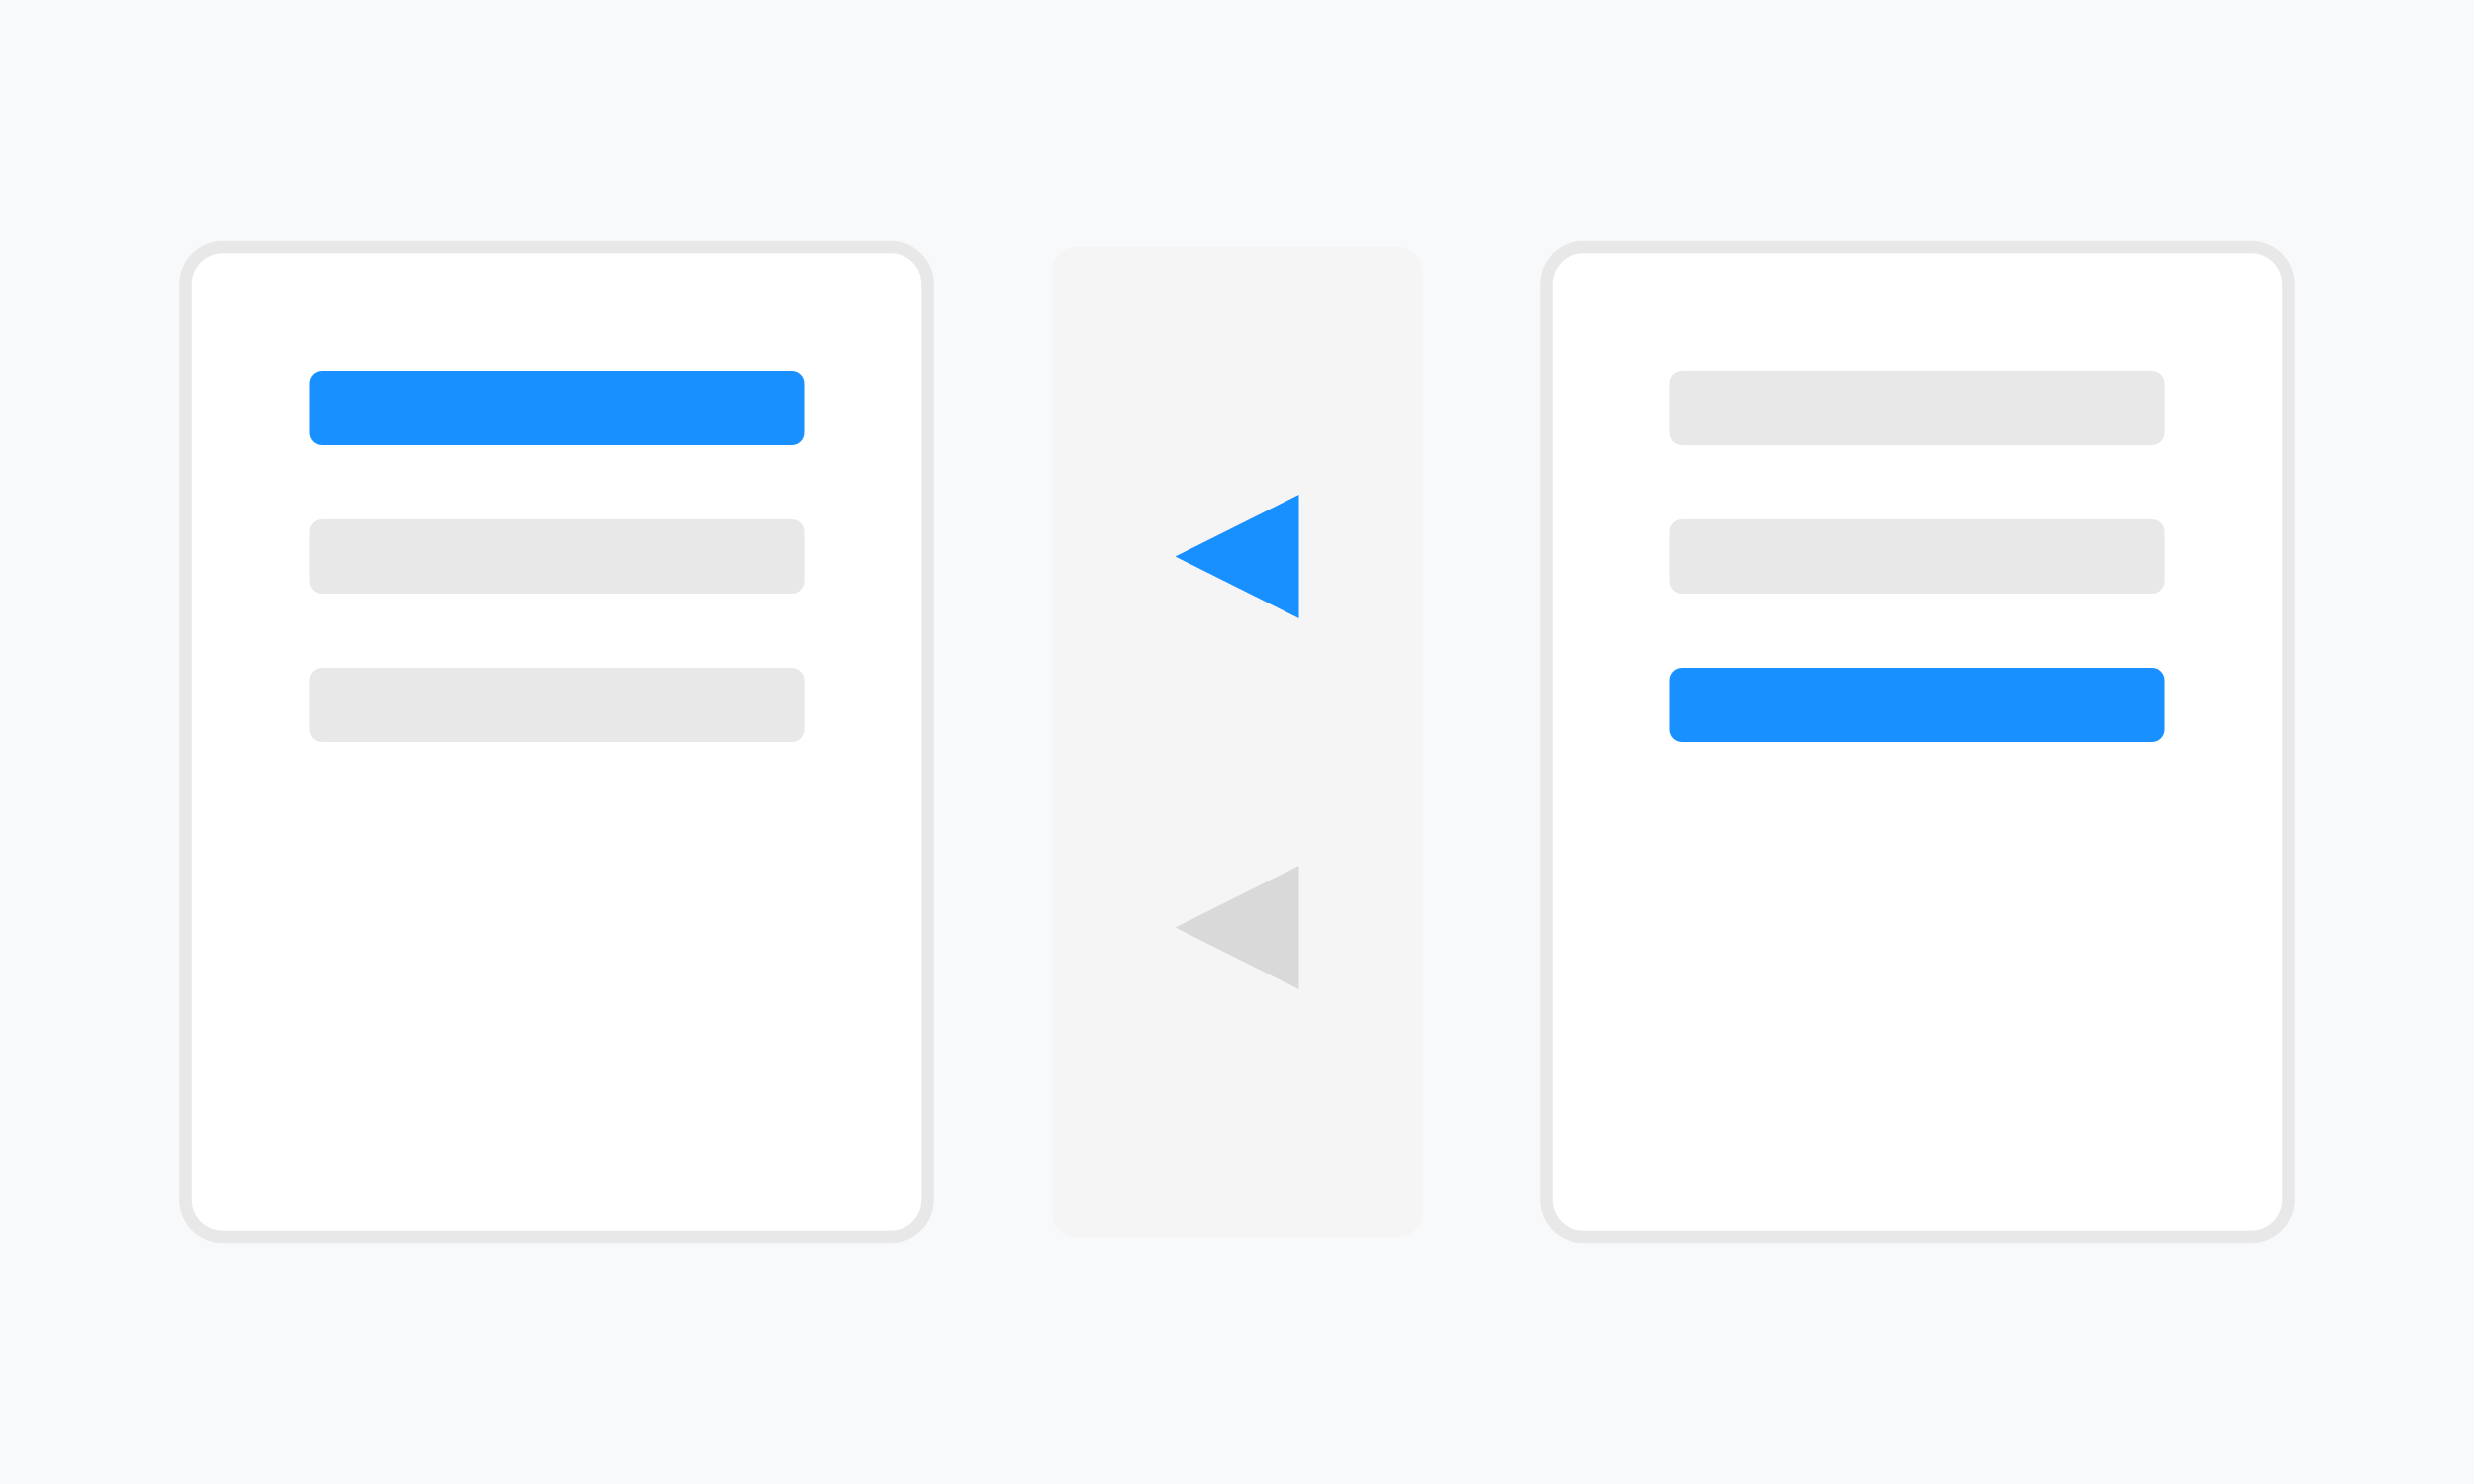
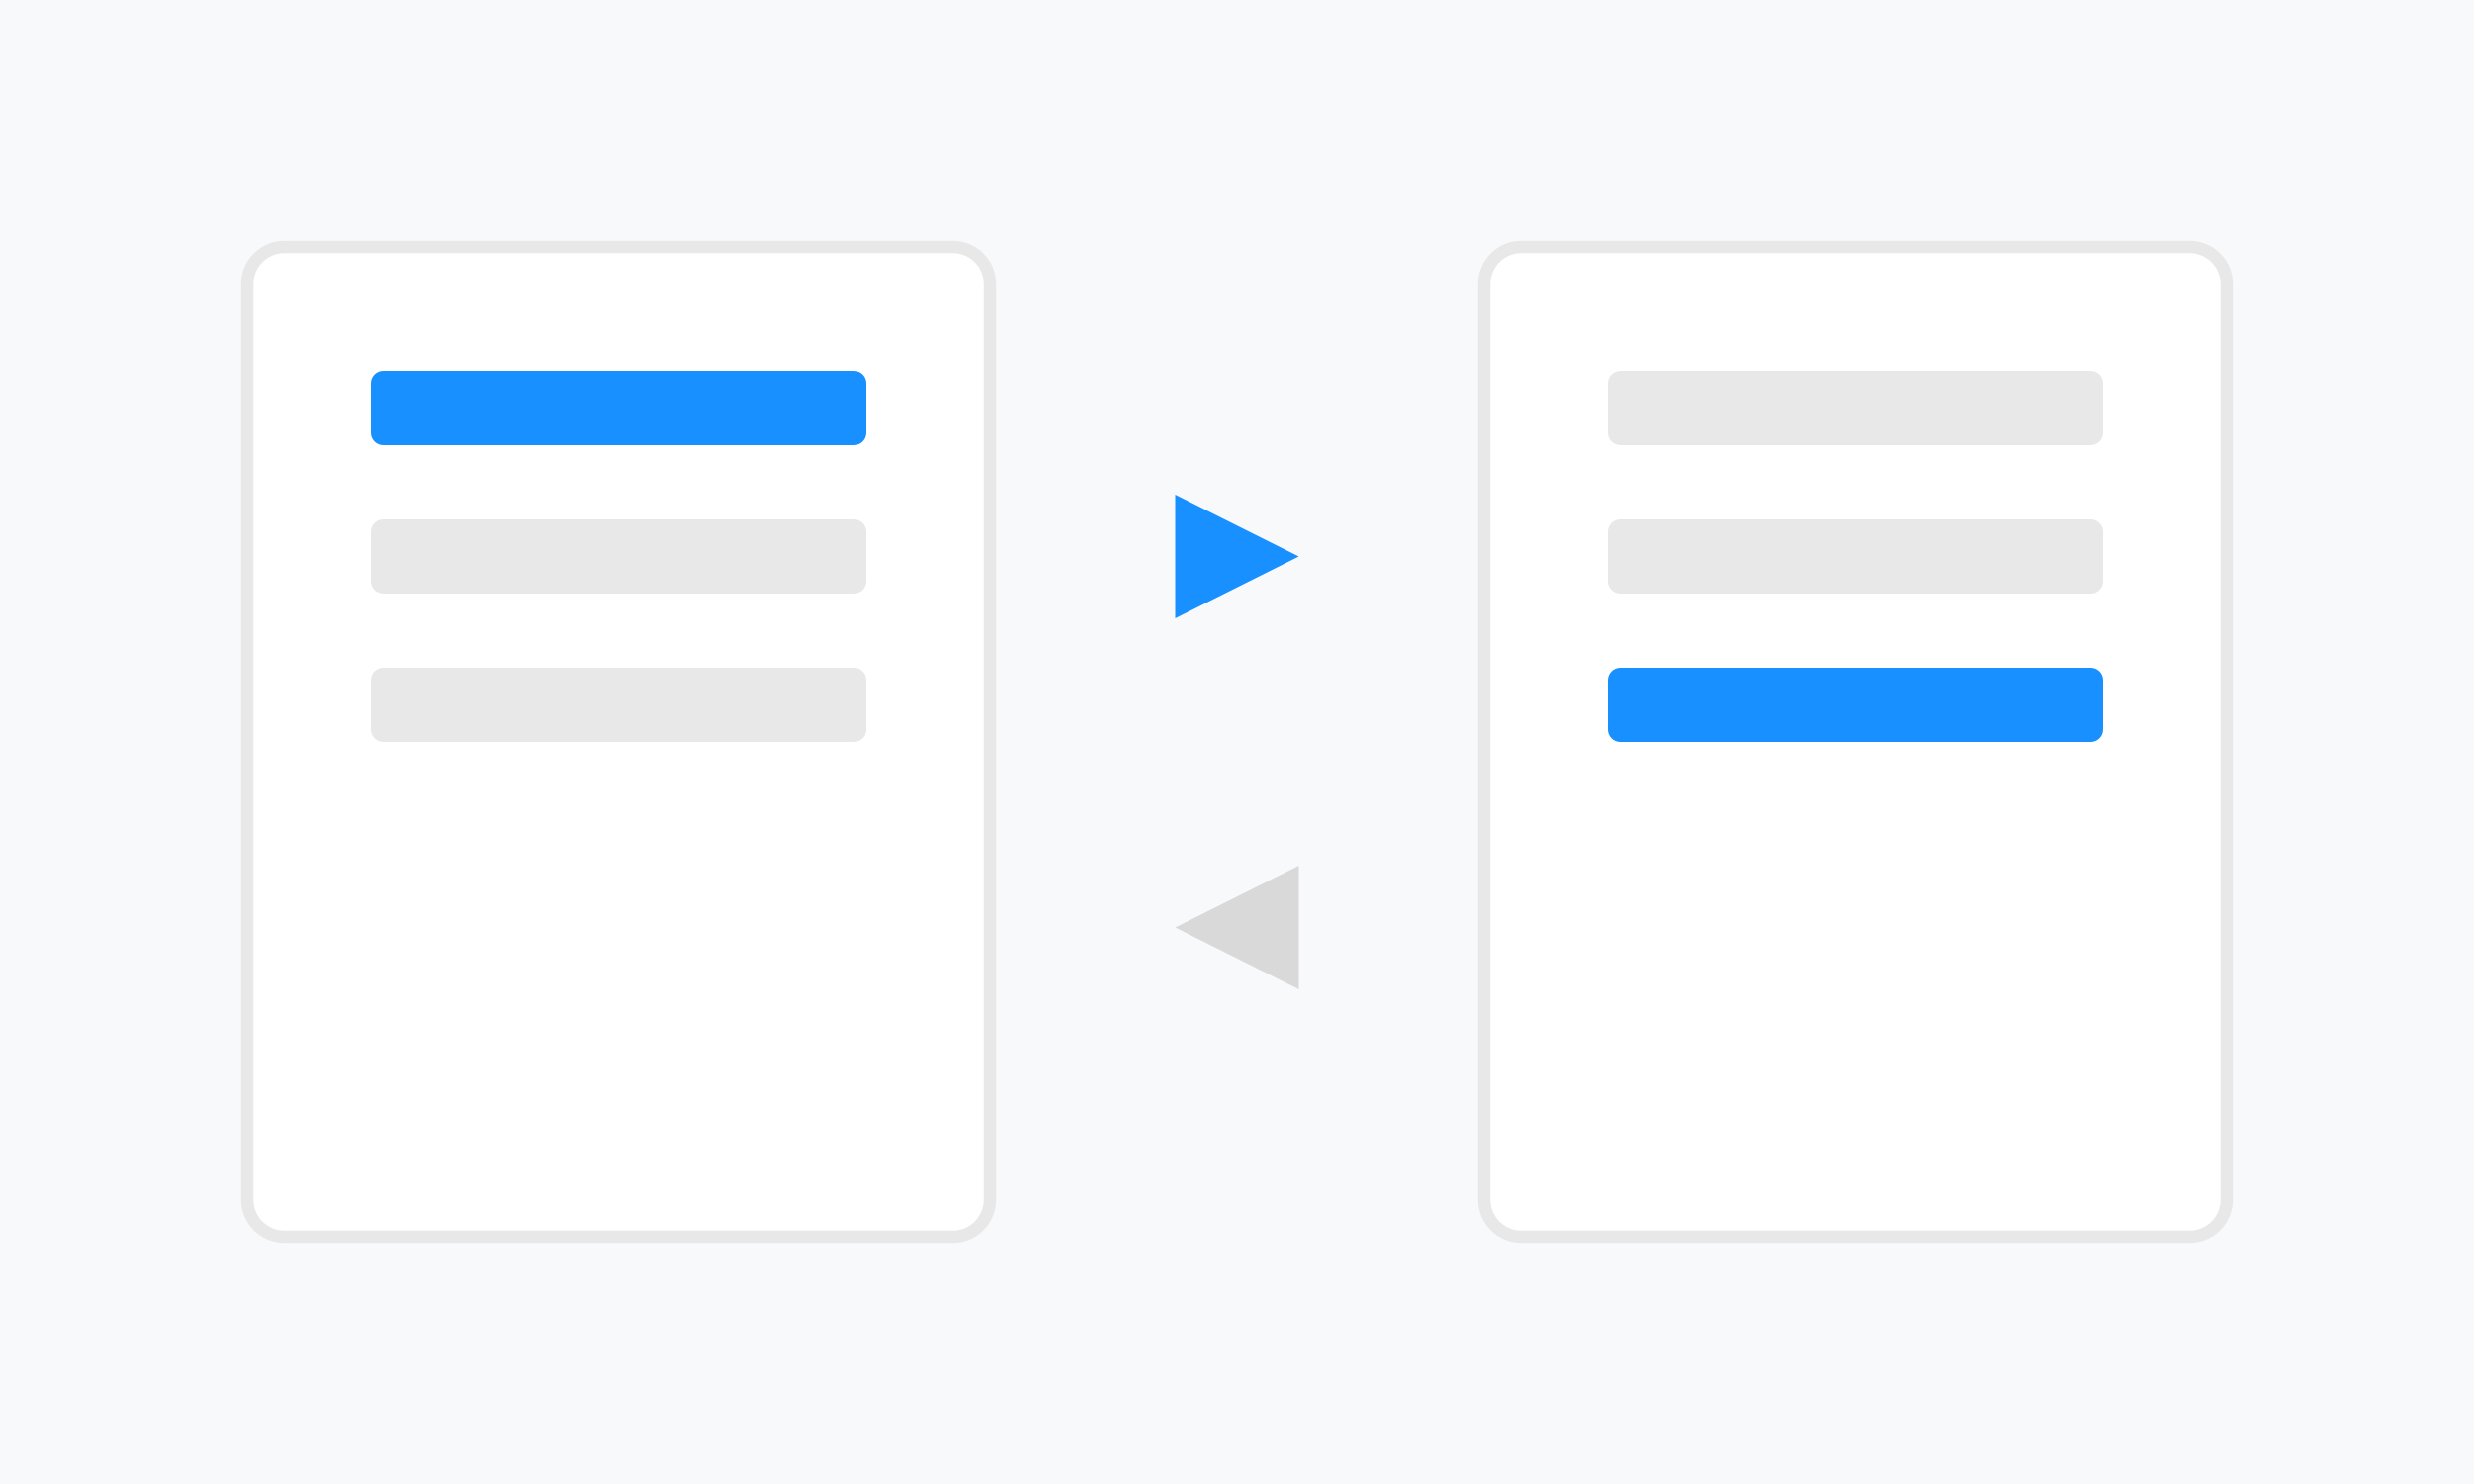
<svg xmlns="http://www.w3.org/2000/svg" width="200" height="120" viewBox="0 0 200 120">
  <rect width="200" height="120" fill="#f8f9fb" />
-   <rect x="15" y="20" width="60" height="80" rx="3" fill="#fff" stroke="#e8e8e8" />
-   <rect x="85" y="20" width="30" height="80" rx="2" fill="#f5f5f5" />
-   <polygon points="95,45 105,40 105,50" fill="#1890ff" />
+   <rect x="20" y="20" width="60" height="80" rx="3" fill="#fff" stroke="#e8e8e8" />
+   <polygon points="105,45 95,40 95,50" fill="#1890ff" />
  <polygon points="95,75 105,70 105,80" fill="#d9d9d9" />
-   <rect x="125" y="20" width="60" height="80" rx="3" fill="#fff" stroke="#e8e8e8" />
-   <rect x="25" y="30" width="40" height="6" rx="1" fill="#1890ff" />
-   <rect x="25" y="42" width="40" height="6" rx="1" fill="#e8e8e8" />
-   <rect x="25" y="54" width="40" height="6" rx="1" fill="#e8e8e8" />
-   <rect x="135" y="30" width="40" height="6" rx="1" fill="#e8e8e8" />
-   <rect x="135" y="42" width="40" height="6" rx="1" fill="#e8e8e8" />
-   <rect x="135" y="54" width="40" height="6" rx="1" fill="#1890ff" />
+   <rect x="120" y="20" width="60" height="80" rx="3" fill="#fff" stroke="#e8e8e8" />
+   <rect x="30" y="30" width="40" height="6" rx="1" fill="#1890ff" />
+   <rect x="30" y="42" width="40" height="6" rx="1" fill="#e8e8e8" />
+   <rect x="30" y="54" width="40" height="6" rx="1" fill="#e8e8e8" />
+   <rect x="130" y="30" width="40" height="6" rx="1" fill="#e8e8e8" />
+   <rect x="130" y="42" width="40" height="6" rx="1" fill="#e8e8e8" />
+   <rect x="130" y="54" width="40" height="6" rx="1" fill="#1890ff" />
</svg>
